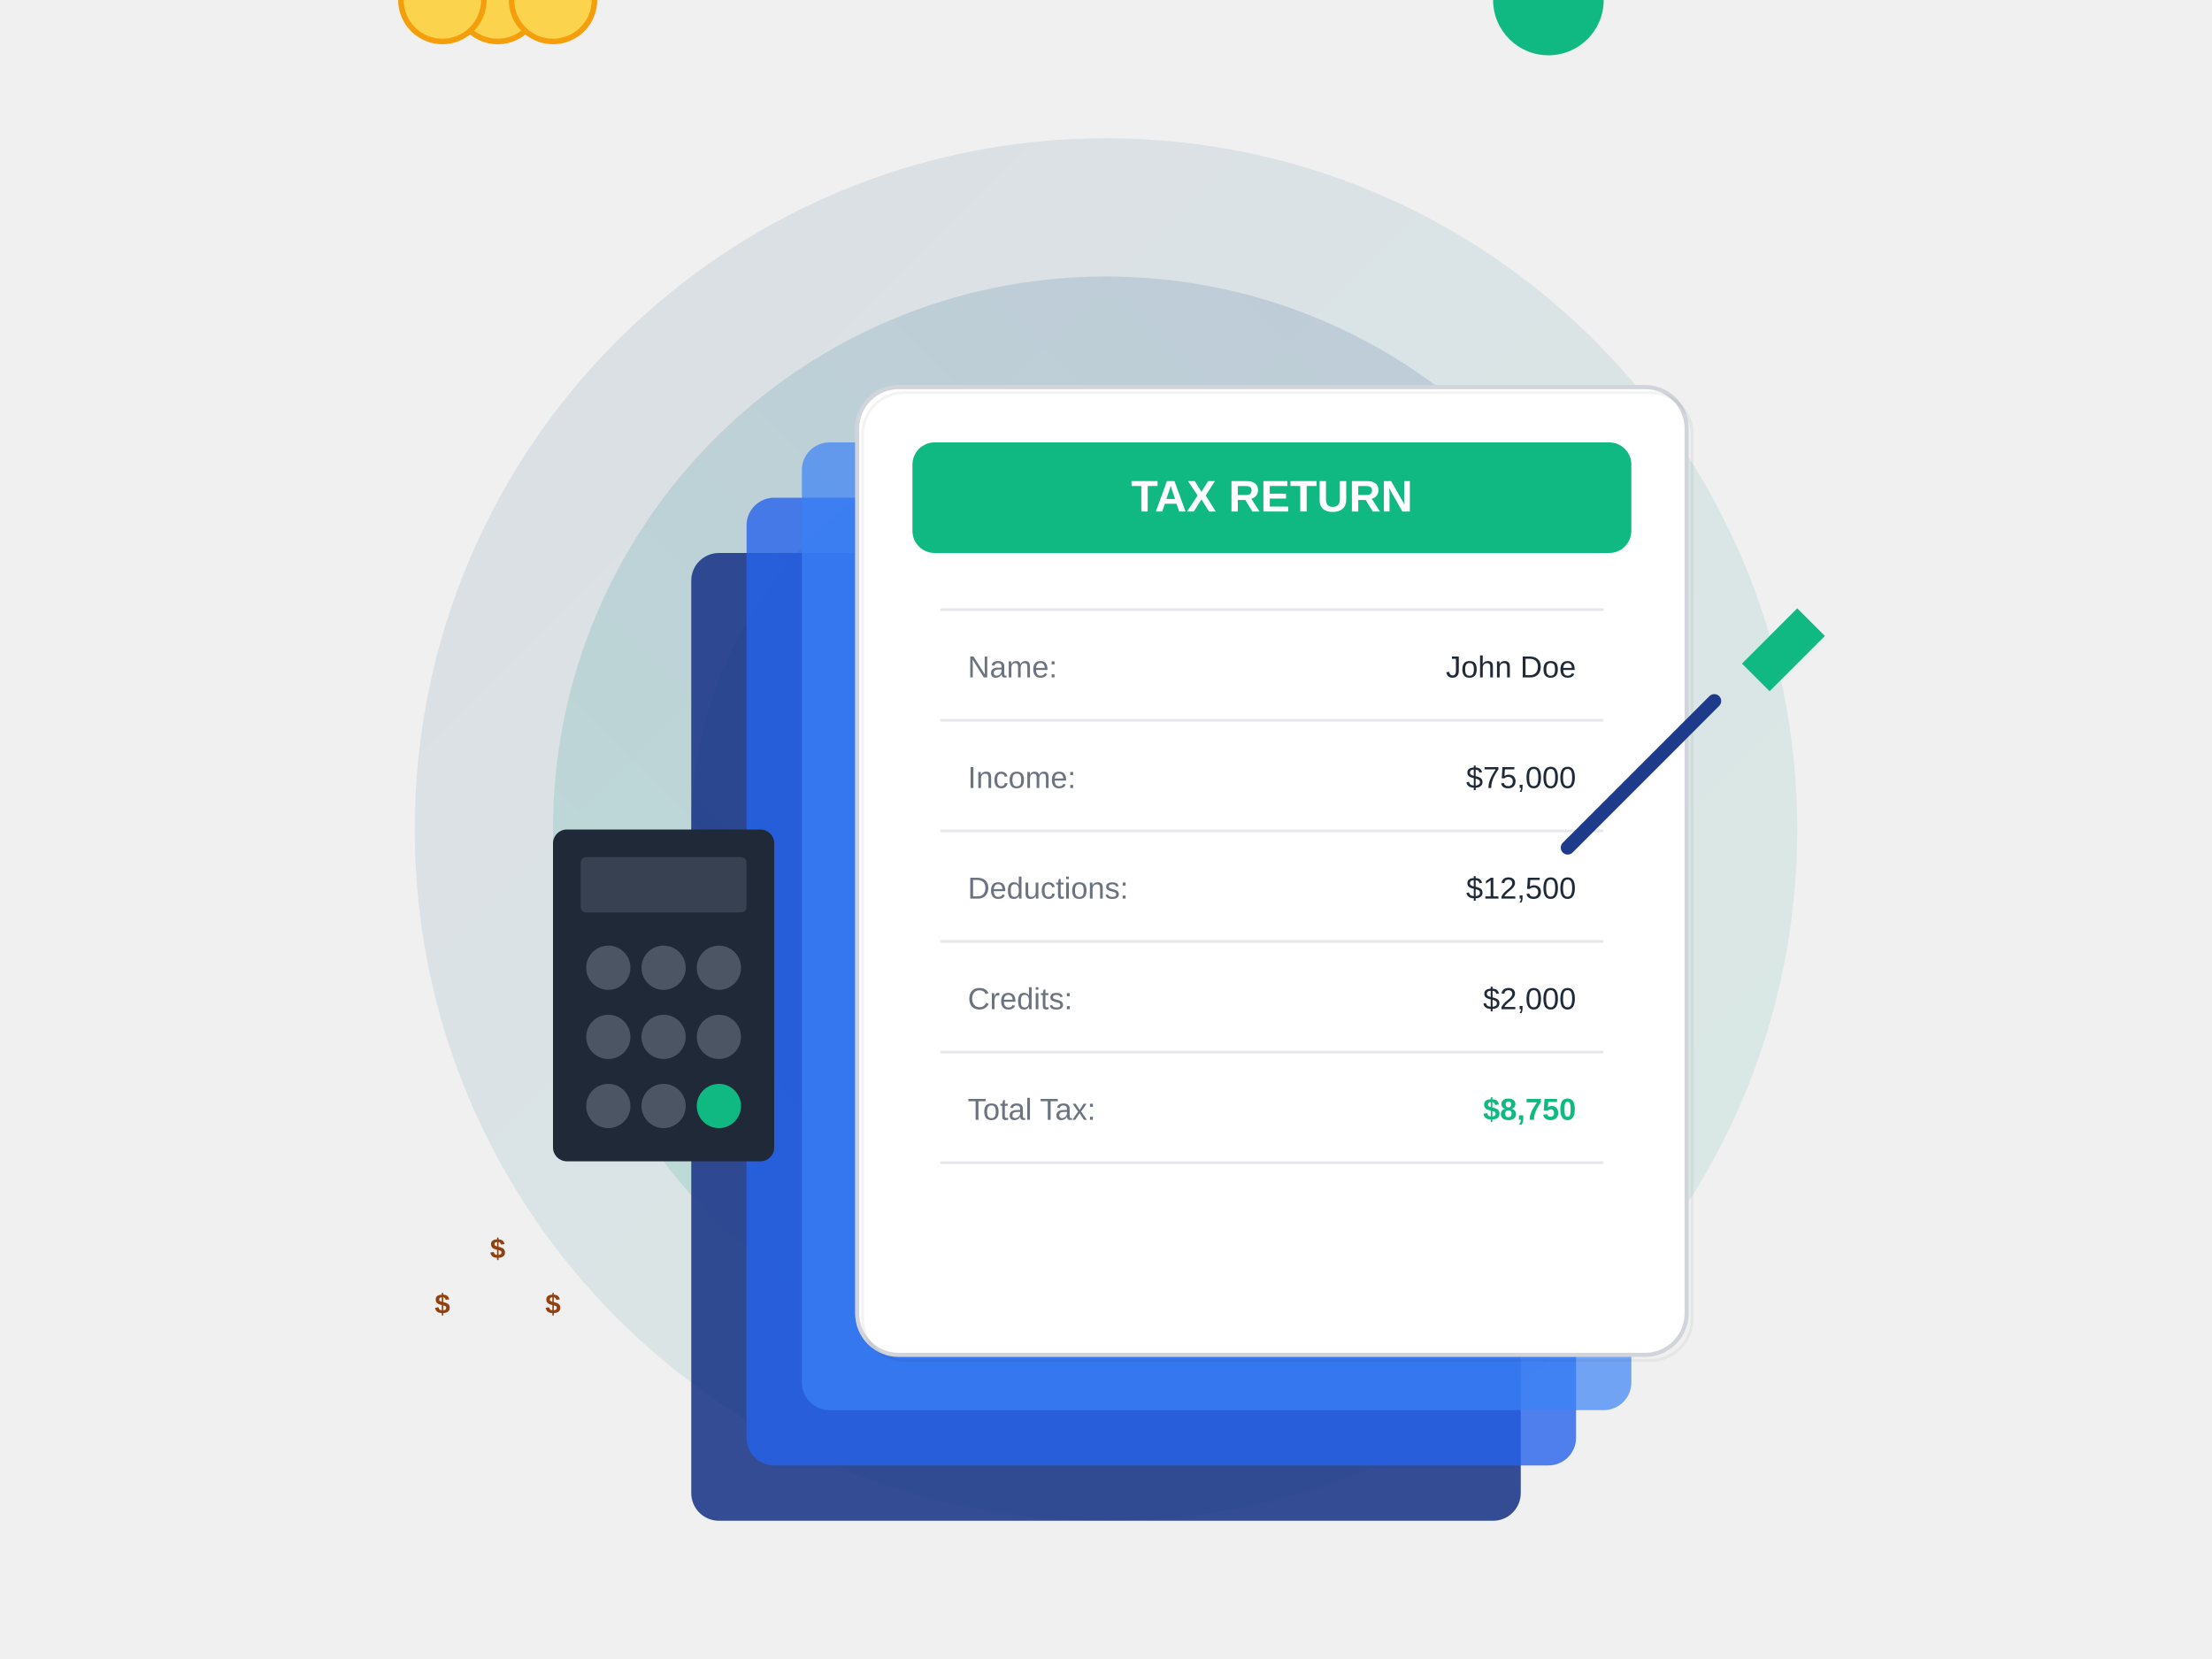
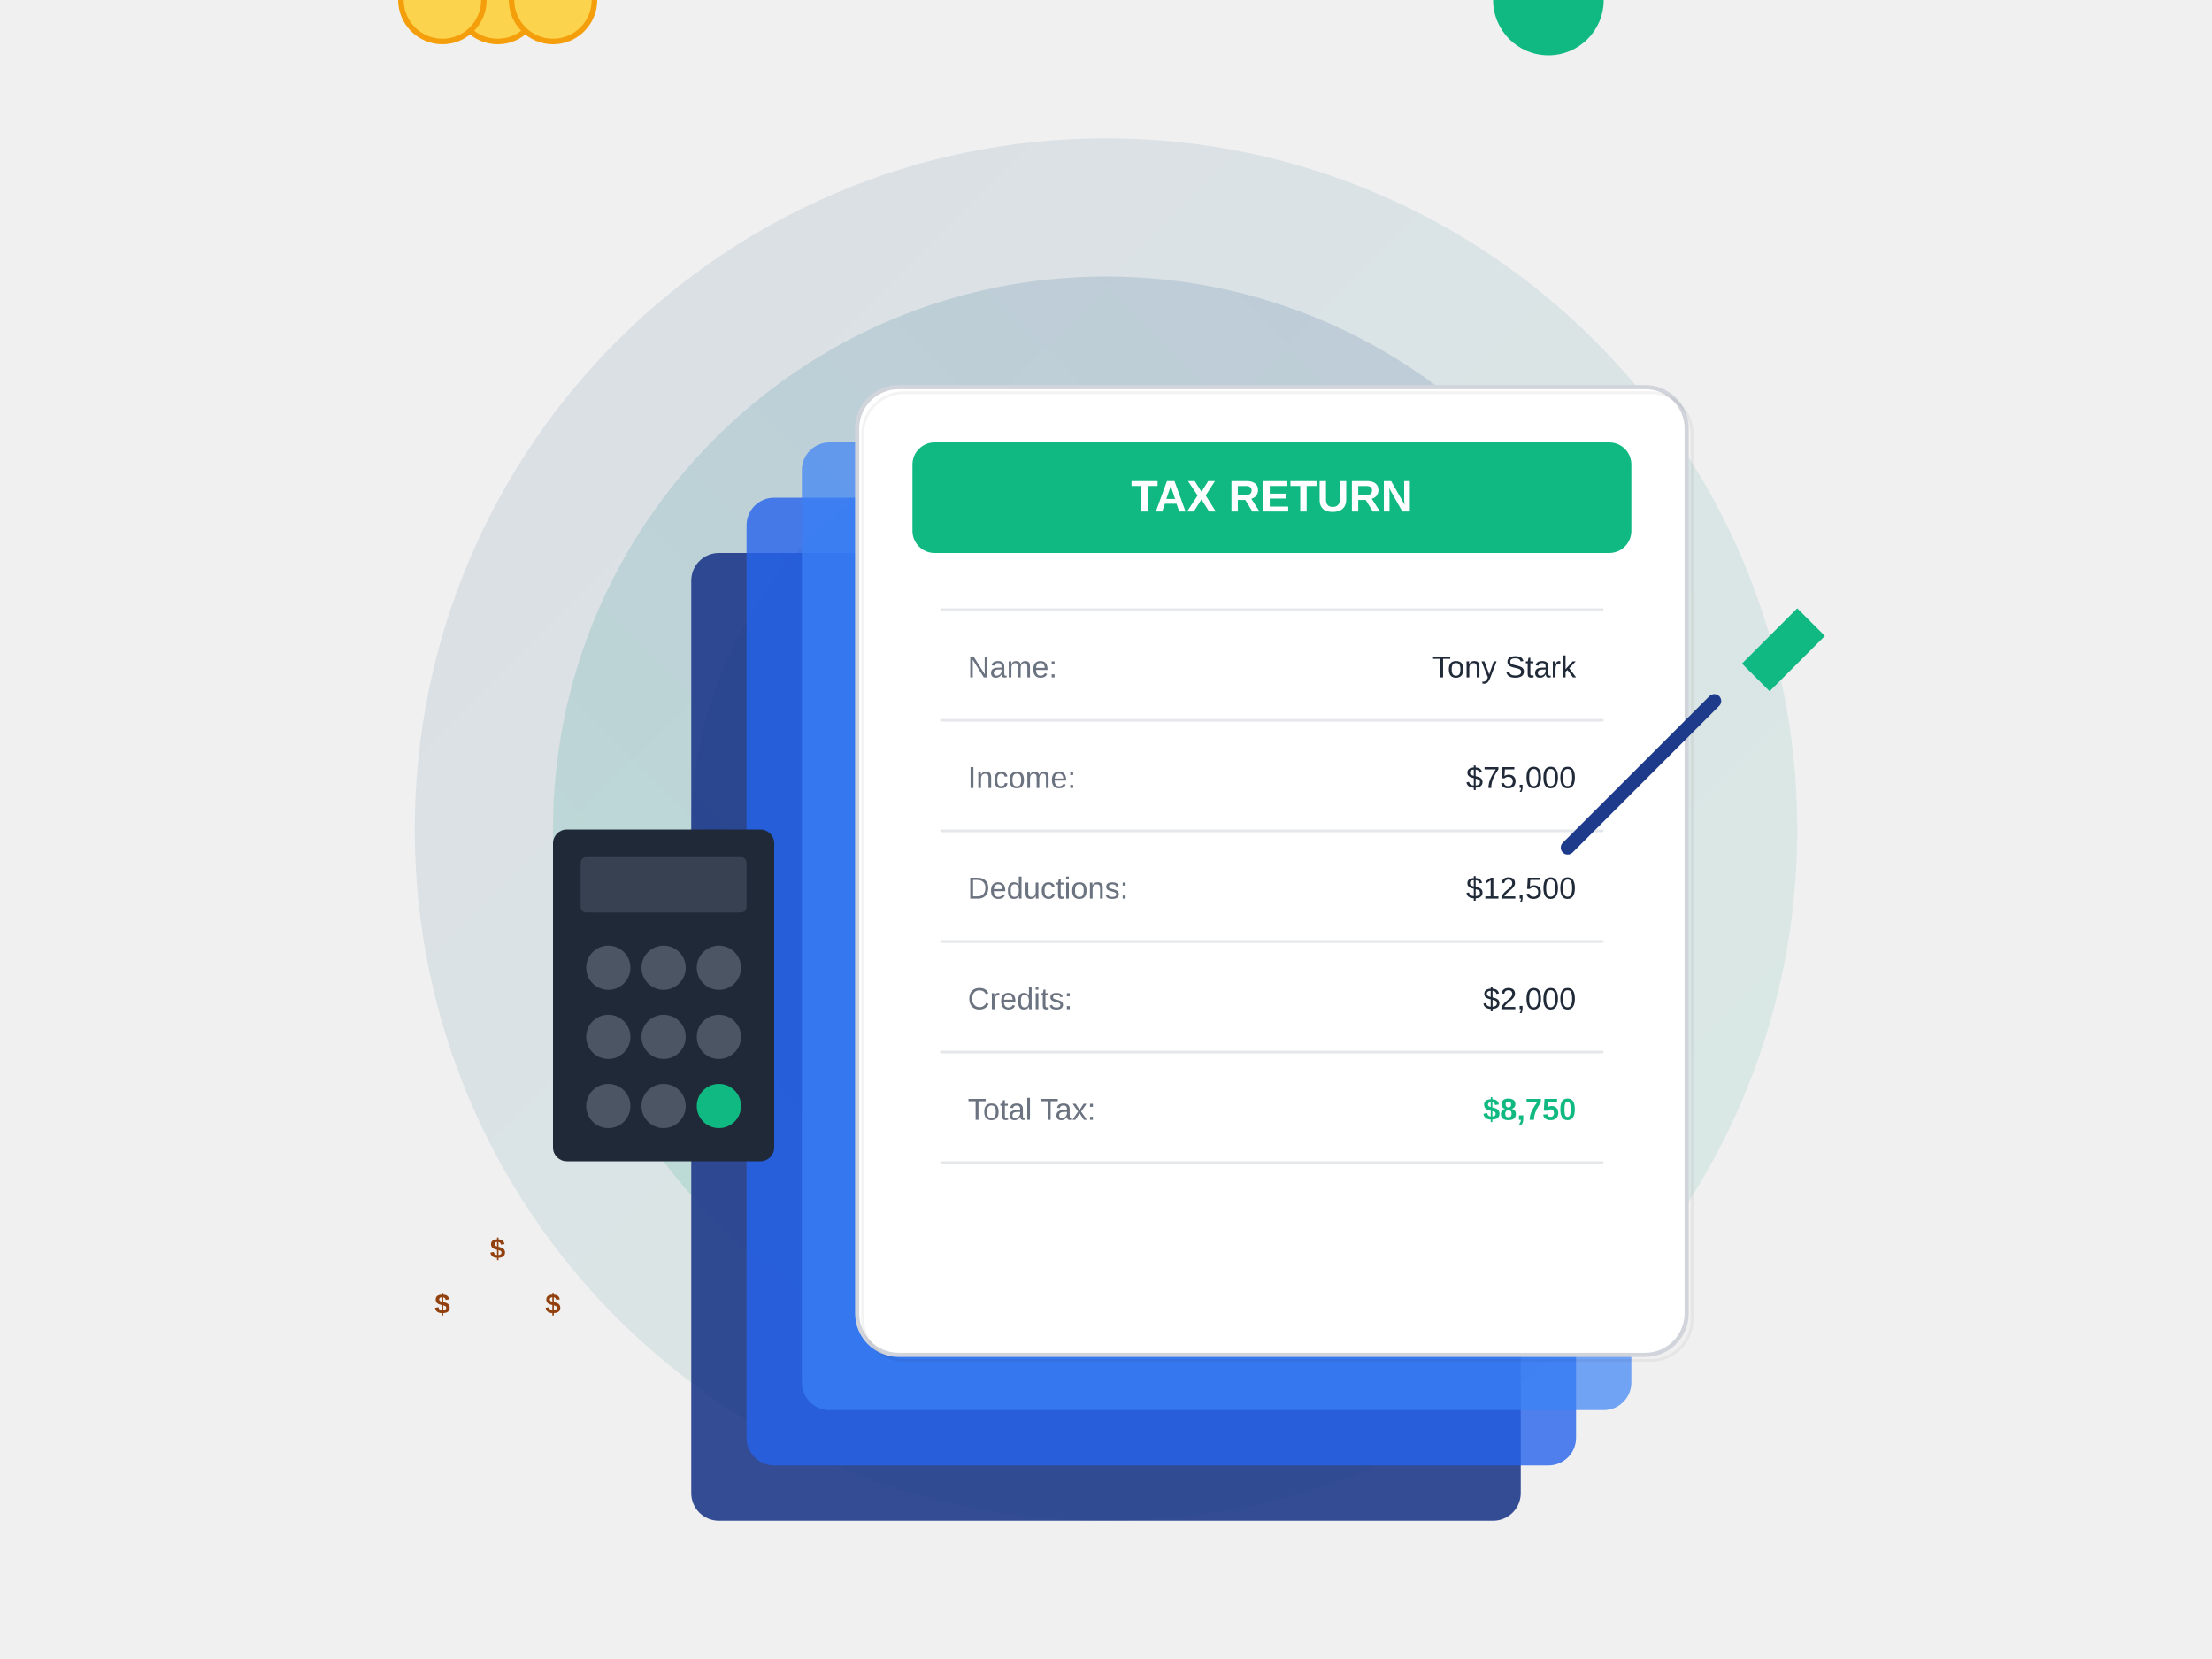
<svg xmlns="http://www.w3.org/2000/svg" width="800" height="600" viewBox="0 0 800 600" fill="none">
  <circle cx="400" cy="300" r="250" fill="url(#gradient1)" opacity="0.1" />
  <circle cx="400" cy="300" r="200" fill="url(#gradient2)" opacity="0.15" />
  <circle cx="400" cy="300" r="150" fill="url(#gradient3)" opacity="0.2" />
  <rect x="250" y="200" width="300" height="350" rx="10" fill="#1E3A8A" opacity="0.9" />
  <rect x="270" y="180" width="300" height="350" rx="10" fill="#2563EB" opacity="0.8" />
  <rect x="290" y="160" width="300" height="350" rx="10" fill="#3B82F6" opacity="0.7" />
  <rect x="310" y="140" width="300" height="350" rx="15" fill="#FFFFFF" stroke="#D1D5DB" stroke-width="1.5" />
  <rect x="312" y="142" width="300" height="350" rx="15" fill="none" stroke="rgba(0, 0, 0, 0.05)" stroke-width="1" />
  <rect x="330" y="160" width="260" height="40" rx="8" fill="#10B981" opacity="1" />
  <text x="460" y="185" font-family="Arial" font-size="16" font-weight="bold" fill="white" text-anchor="middle">TAX RETURN</text>
  <rect x="340" y="220" width="240" height="1" rx="0.5" fill="#E5E7EB" />
  <rect x="340" y="260" width="240" height="1" rx="0.5" fill="#E5E7EB" />
  <rect x="340" y="300" width="240" height="1" rx="0.5" fill="#E5E7EB" />
  <rect x="340" y="340" width="240" height="1" rx="0.5" fill="#E5E7EB" />
  <rect x="340" y="380" width="240" height="1" rx="0.5" fill="#E5E7EB" />
  <rect x="340" y="420" width="240" height="1" rx="0.5" fill="#E5E7EB" />
  <text x="350" y="245" font-family="Arial" font-size="11" fill="#6B7280">Name:</text>
  <text x="350" y="285" font-family="Arial" font-size="11" fill="#6B7280">Income:</text>
  <text x="350" y="325" font-family="Arial" font-size="11" fill="#6B7280">Deductions:</text>
  <text x="350" y="365" font-family="Arial" font-size="11" fill="#6B7280">Credits:</text>
  <text x="350" y="405" font-family="Arial" font-size="11" fill="#6B7280">Total Tax:</text>
-   <text x="570" y="245" font-family="Arial" font-size="11" fill="#1F2937" text-anchor="end">John Doe</text>
+   <text x="570" y="245" font-family="Arial" font-size="11" fill="#1F2937" text-anchor="end">Tony Stark</text>
  <text x="570" y="285" font-family="Arial" font-size="11" fill="#1F2937" text-anchor="end">$75,000</text>
  <text x="570" y="325" font-family="Arial" font-size="11" fill="#1F2937" text-anchor="end">$12,500</text>
  <text x="570" y="365" font-family="Arial" font-size="11" fill="#1F2937" text-anchor="end">$2,000</text>
  <text x="570" y="405" font-family="Arial" font-size="11" fill="#10B981" font-weight="bold" text-anchor="end">$8,750</text>
  <circle cx="560" y="450" r="20" fill="#10B981" />
  <path d="M550 450 L557 457 L570 444" stroke="white" stroke-width="3" stroke-linecap="round" stroke-linejoin="round" />
  <rect x="200" y="300" width="80" height="120" rx="5" fill="#1F2937" />
  <rect x="210" y="310" width="60" height="20" rx="2" fill="#374151" />
  <circle cx="220" cy="350" r="8" fill="#4B5563" />
  <circle cx="240" cy="350" r="8" fill="#4B5563" />
  <circle cx="260" cy="350" r="8" fill="#4B5563" />
  <circle cx="220" cy="375" r="8" fill="#4B5563" />
  <circle cx="240" cy="375" r="8" fill="#4B5563" />
  <circle cx="260" cy="375" r="8" fill="#4B5563" />
  <circle cx="220" cy="400" r="8" fill="#4B5563" />
  <circle cx="240" cy="400" r="8" fill="#4B5563" />
  <circle cx="260" cy="400" r="8" fill="#10B981" />
  <rect x="620" y="250" width="5" height="80" rx="2.5" transform="rotate(45, 620, 250)" fill="#1E3A8A" />
  <path d="M650 220 L660 230 L640 250 L630 240 Z" fill="#10B981" />
  <circle cx="180" y="450" r="15" fill="#FCD34D" stroke="#F59E0B" stroke-width="2" />
  <circle cx="200" y="470" r="15" fill="#FCD34D" stroke="#F59E0B" stroke-width="2" />
  <circle cx="160" y="470" r="15" fill="#FCD34D" stroke="#F59E0B" stroke-width="2" />
  <text x="180" y="455" font-family="Arial" font-size="10" font-weight="bold" fill="#92400E" text-anchor="middle">$</text>
  <text x="200" y="475" font-family="Arial" font-size="10" font-weight="bold" fill="#92400E" text-anchor="middle">$</text>
  <text x="160" y="475" font-family="Arial" font-size="10" font-weight="bold" fill="#92400E" text-anchor="middle">$</text>
  <defs>
    <linearGradient id="gradient1" x1="0%" y1="0%" x2="100%" y2="100%">
      <stop offset="0%" stop-color="#1E3A8A" />
      <stop offset="100%" stop-color="#10B981" />
    </linearGradient>
    <linearGradient id="gradient2" x1="100%" y1="0%" x2="0%" y2="100%">
      <stop offset="0%" stop-color="#1E3A8A" />
      <stop offset="100%" stop-color="#10B981" />
    </linearGradient>
    <linearGradient id="gradient3" x1="0%" y1="100%" x2="100%" y2="0%">
      <stop offset="0%" stop-color="#1E3A8A" />
      <stop offset="100%" stop-color="#10B981" />
    </linearGradient>
  </defs>
</svg>
